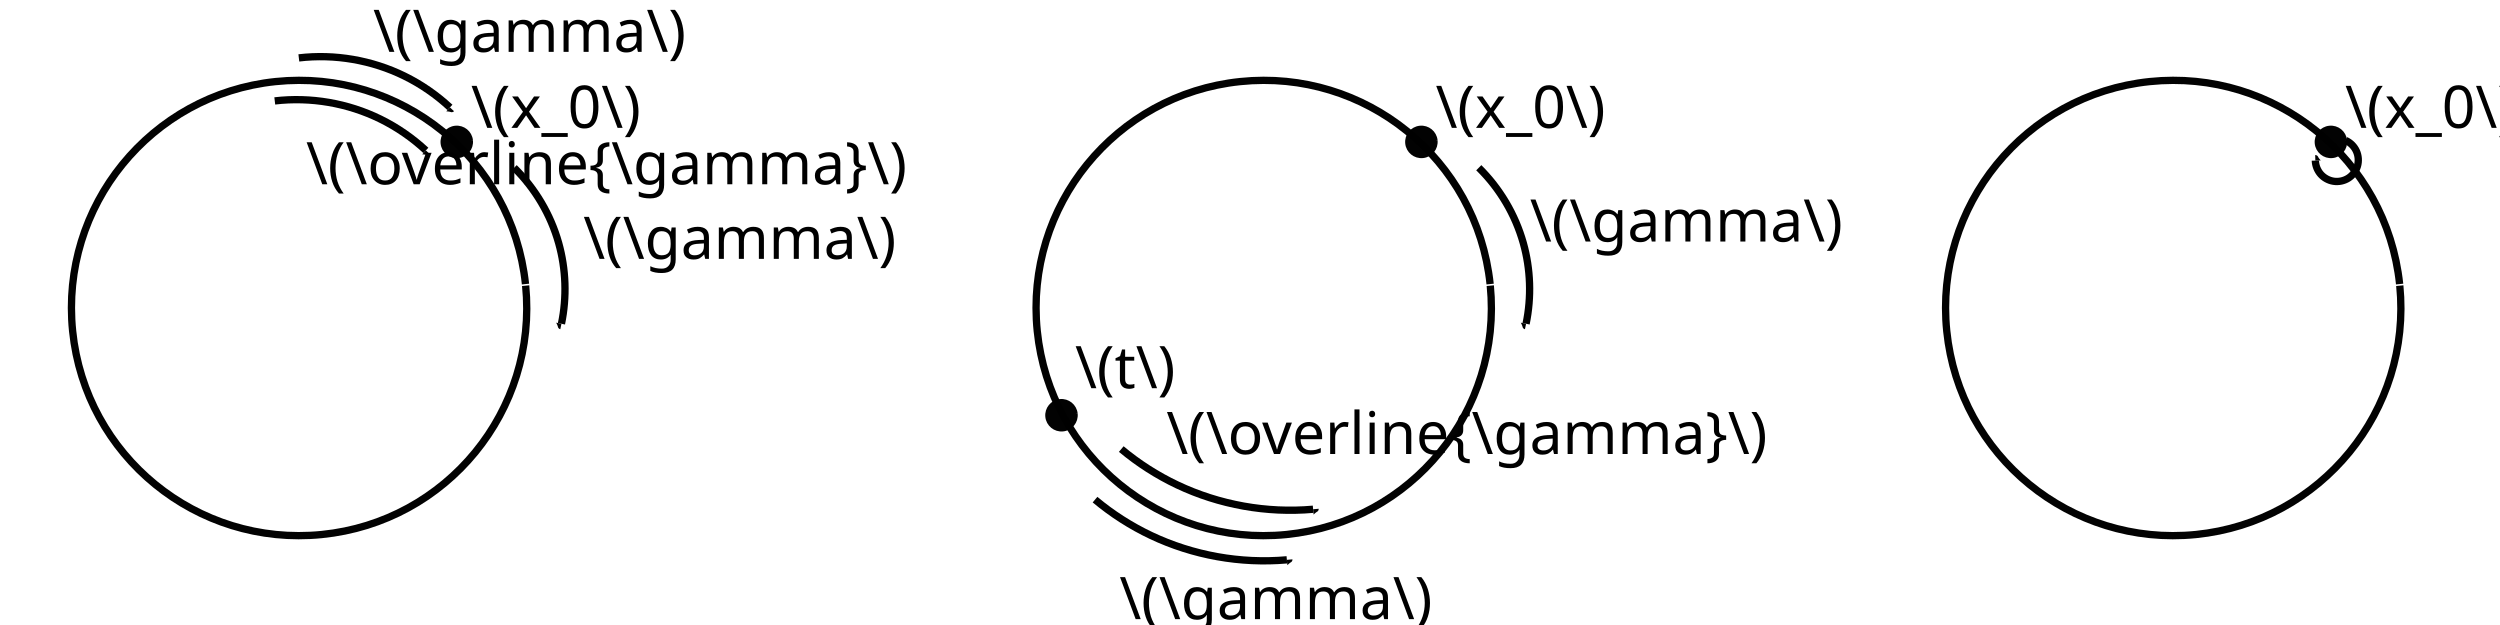
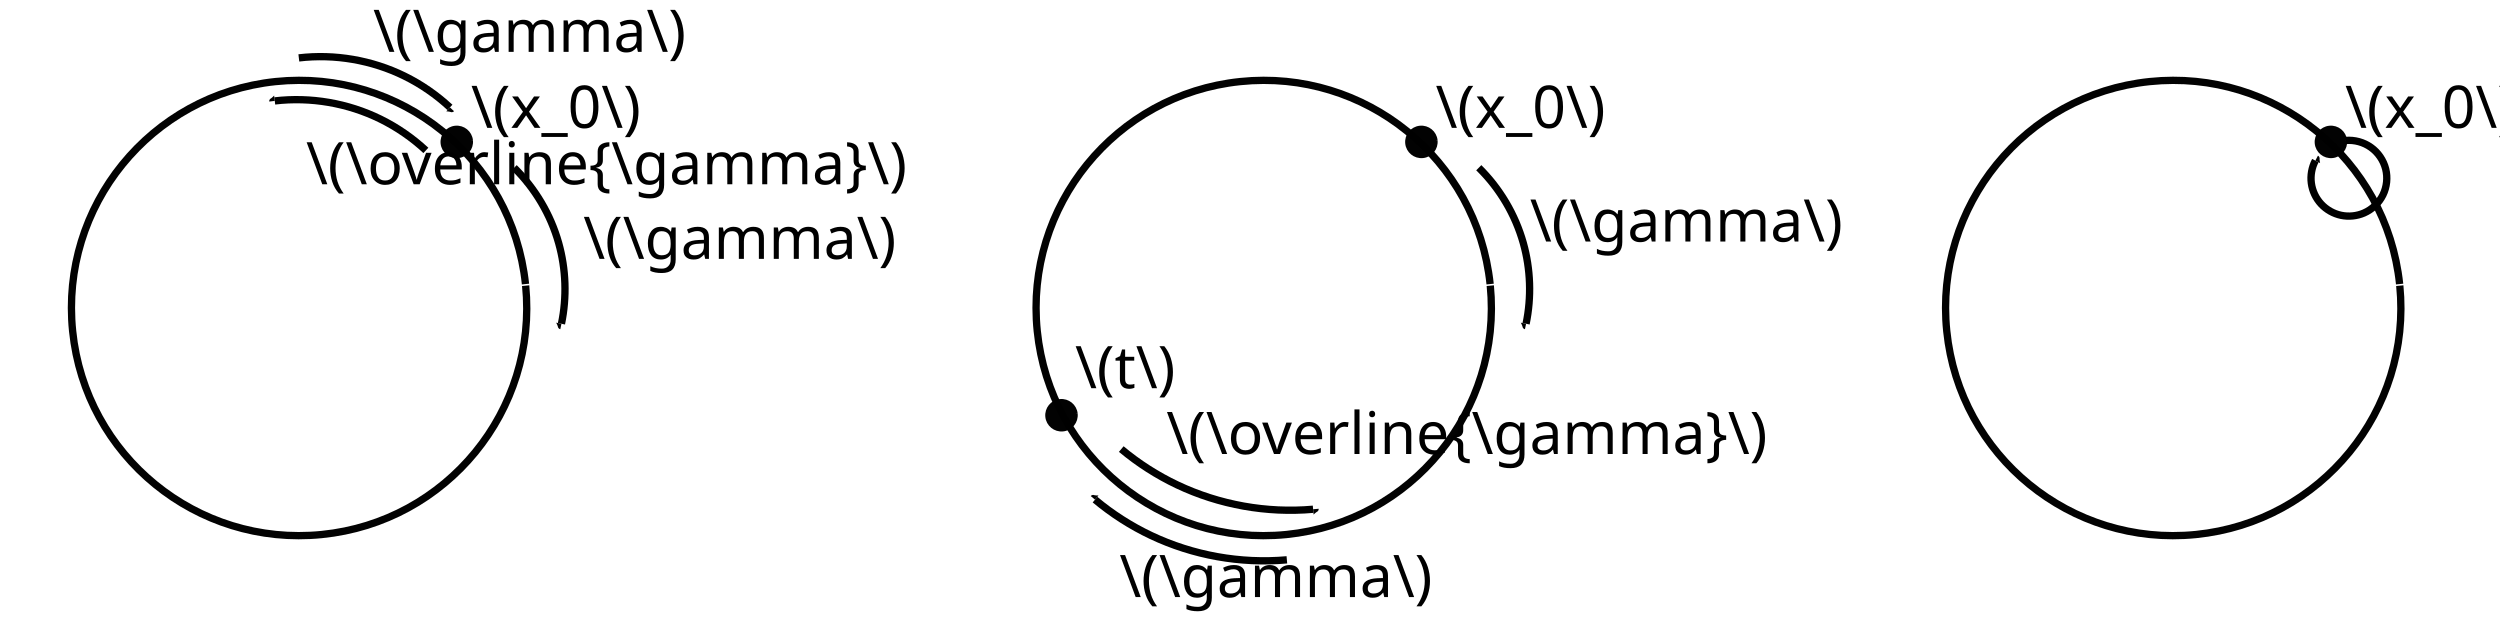
<svg xmlns="http://www.w3.org/2000/svg" width="240mm" height="60mm" viewBox="0 0 240 60" version="1.1" id="svg8">
  <defs id="defs2">
    <marker style="overflow:visible" id="Arrow2Mend" refX="0" refY="0" orient="auto">
      <path transform="scale(-0.6)" d="M 8.719,4.034 -2.207,0.016 8.719,-4.002 c -1.745,2.372 -1.735,5.617 -6e-7,8.035 z" style="fill:context-stroke;fill-rule:evenodd;stroke:context-stroke;stroke-width:0.625;stroke-linejoin:round" id="path2414" />
    </marker>
    <marker style="overflow:visible" id="Arrow1Lstart" refX="0" refY="0" orient="auto">
      <path transform="matrix(0.8,0,0,0.8,10,0)" style="fill:context-stroke;fill-rule:evenodd;stroke:context-stroke;stroke-width:1pt" d="M 0,0 5,-5 -12.5,0 5,5 Z" id="path2387" />
    </marker>
    <marker style="overflow:visible" id="marker934" refX="0" refY="0" orient="auto">
      <path transform="matrix(0.8,0,0,0.8,10,0)" style="fill:context-stroke;fill-rule:evenodd;stroke:context-stroke;stroke-width:1pt" d="M 0,0 5,-5 -12.5,0 5,5 Z" id="path932" />
    </marker>
    <marker style="overflow:visible" id="Arrow1Lend" refX="0" refY="0" orient="auto">
      <path transform="matrix(-0.8,0,0,-0.8,-10,0)" style="fill:context-stroke;fill-rule:evenodd;stroke:context-stroke;stroke-width:1pt" d="M 0,0 5,-5 -12.5,0 5,5 Z" id="path3432" />
    </marker>
    <marker style="overflow:visible" id="Arrow1Lend-6" refX="0" refY="0" orient="auto">
      <path transform="matrix(-0.8,0,0,-0.8,-10,0)" style="fill:context-stroke;fill-rule:evenodd;stroke:context-stroke;stroke-width:1pt" d="M 0,0 5,-5 -12.5,0 5,5 Z" id="path3432-3" />
    </marker>
    <marker style="overflow:visible" id="marker945" refX="0" refY="0" orient="auto">
      <path transform="matrix(-0.8,0,0,-0.8,-10,0)" style="fill:context-stroke;fill-rule:evenodd;stroke:context-stroke;stroke-width:1pt" d="M 0,0 5,-5 -12.5,0 5,5 Z" id="path943" />
    </marker>
    <marker style="overflow:visible" id="marker950" refX="0" refY="0" orient="auto">
      <path transform="matrix(-0.8,0,0,-0.8,-10,0)" style="fill:context-stroke;fill-rule:evenodd;stroke:context-stroke;stroke-width:1pt" d="M 0,0 5,-5 -12.5,0 5,5 Z" id="path948" />
    </marker>
    <marker id="marker-arrow-2.654" orient="auto-start-reverse" refY="0" refX="0" markerHeight="3" markerWidth="2">
      <g transform="scale(0.8573725)" id="g970">
        <path d="M -1.554,2.072 C -1.425,1.295 0,0.13 0.389,0 0,-0.13 -1.425,-1.295 -1.554,-2.072" style="fill:none;stroke:#000000;stroke-width:{0.6};stroke-linecap:round;stroke-linejoin:round;stroke-miterlimit:10;stroke-dasharray:none;stroke-opacity:1�        inkscape:connector-curvature=" id="path968" />
+ 
0" /&gt;
   </g>
    </marker>
    <marker id="marker-arrow-2.654-9" orient="auto-start-reverse" refY="0" refX="0" markerHeight="3" markerWidth="2">
      <g transform="scale(0.8573725)" id="g1010">
        <path d="M -1.554,2.072 C -1.425,1.295 0,0.13 0.389,0 0,-0.13 -1.425,-1.295 -1.554,-2.072" style="fill:none;stroke:#000000;stroke-width:{0.6};stroke-linecap:round;stroke-linejoin:round;stroke-miterlimit:10;stroke-dasharray:none;stroke-opacity:1�        inkscape:connector-curvature=" id="path1008" />
+ 
0" /&gt;
   </g>
    </marker>
    <marker id="marker-arrow-2.654-3" orient="auto-start-reverse" refY="0" refX="0" markerHeight="3" markerWidth="2">
      <g transform="scale(0.8573725)" id="g1050">
        <path d="M -1.554,2.072 C -1.425,1.295 0,0.13 0.389,0 0,-0.13 -1.425,-1.295 -1.554,-2.072" style="fill:none;stroke:#000000;stroke-width:{0.6};stroke-linecap:round;stroke-linejoin:round;stroke-miterlimit:10;stroke-dasharray:none;stroke-opacity:1�        inkscape:connector-curvature=" id="path1048" />
+ 
0" /&gt;
   </g>
    </marker>
    <marker id="marker-arrow-2.654-8" orient="auto-start-reverse" refY="0" refX="0" markerHeight="3" markerWidth="2">
      <g transform="scale(0.8573725)" id="g1090">
        <path d="M -1.554,2.072 C -1.425,1.295 0,0.13 0.389,0 0,-0.13 -1.425,-1.295 -1.554,-2.072" style="fill:none;stroke:#000000;stroke-width:{0.6};stroke-linecap:round;stroke-linejoin:round;stroke-miterlimit:10;stroke-dasharray:none;stroke-opacity:1�        inkscape:connector-curvature=" id="path1088" />
+ 
0" /&gt;
   </g>
    </marker>
    <marker id="marker-arrow-2.654-0" orient="auto-start-reverse" refY="0" refX="0" markerHeight="3" markerWidth="2">
      <g transform="scale(0.8573725)" id="g1130">
        <path d="M -1.554,2.072 C -1.425,1.295 0,0.13 0.389,0 0,-0.13 -1.425,-1.295 -1.554,-2.072" style="fill:none;stroke:#000000;stroke-width:{0.6};stroke-linecap:round;stroke-linejoin:round;stroke-miterlimit:10;stroke-dasharray:none;stroke-opacity:1�        inkscape:connector-curvature=" id="path1128" />
+ 
0" /&gt;
   </g>
    </marker>
    <marker id="marker-arrow-2.654-2" orient="auto-start-reverse" refY="0" refX="0" markerHeight="3" markerWidth="2">
      <g transform="scale(0.8573725)" id="g1194">
        <path d="M -1.554,2.072 C -1.425,1.295 0,0.13 0.389,0 0,-0.13 -1.425,-1.295 -1.554,-2.072" style="fill:none;stroke:#000000;stroke-width:{0.6};stroke-linecap:round;stroke-linejoin:round;stroke-miterlimit:10;stroke-dasharray:none;stroke-opacity:1�        inkscape:connector-curvature=" id="path1192" />
+ 
0" /&gt;
   </g>
    </marker>
    <marker id="marker-arrow-2.654-4" orient="auto-start-reverse" refY="0" refX="0" markerHeight="3" markerWidth="2">
      <g transform="scale(0.8573725)" id="g1258">
        <path d="M -1.554,2.072 C -1.425,1.295 0,0.13 0.389,0 0,-0.13 -1.425,-1.295 -1.554,-2.072" style="fill:none;stroke:#000000;stroke-width:{0.6};stroke-linecap:round;stroke-linejoin:round;stroke-miterlimit:10;stroke-dasharray:none;stroke-opacity:1�        inkscape:connector-curvature=" id="path1256" />
+ 
0" /&gt;
   </g>
    </marker>
    <marker id="marker-arrow-2.654-83" orient="auto-start-reverse" refY="0" refX="0" markerHeight="3" markerWidth="2">
      <g transform="scale(0.8573725)" id="g1298">
        <path d="M -1.554,2.072 C -1.425,1.295 0,0.13 0.389,0 0,-0.13 -1.425,-1.295 -1.554,-2.072" style="fill:none;stroke:#000000;stroke-width:{0.6};stroke-linecap:round;stroke-linejoin:round;stroke-miterlimit:10;stroke-dasharray:none;stroke-opacity:1�        inkscape:connector-curvature=" id="path1296" />
+ 
0" /&gt;
   </g>
    </marker>
  </defs>
  <g id="layer1" transform="translate(0,-177)">
    <path style="font-variation-settings:normal;opacity:0.99;fill:#000000;fill-opacity:1;fill-rule:evenodd;stroke:#000000;stroke-width:0.265;stroke-linecap:butt;stroke-linejoin:round;stroke-miterlimit:4;stroke-dasharray:none;stroke-dashoffset:0;stroke-opacity:1;stop-color:#000000;stop-opacity:1" id="path845" d="m 45.271,190.482 a 1.428,1.428 0 0 1 -1.278,1.561 1.428,1.428 0 0 1 -1.563,-1.276 1.428,1.428 0 0 1 1.273,-1.565 1.428,1.428 0 0 1 1.568,1.27" />
    <path style="fill:none;stroke:black;stroke-width:0.702;stroke-linecap:butt;stroke-linejoin:miter;stroke-opacity:1;marker-end:url(#marker-arrow-2.654);stroke-dasharray:none;fill-opacity:1;marker-start:none" d="m 49.358,193.102 c 2.019,1.986 3.508,4.506 4.274,7.232 0.705,2.512 0.798,5.193 0.267,7.748" id="path3425" />
    <text xml:space="preserve" style="font-size:5.644px;line-height:1.25;font-family:sans-serif;letter-spacing:0px;word-spacing:0px;stroke-width:0.265" x="55.994" y="201.853" id="text3853">
      <tspan id="tspan3851" style="stroke-width:0.265" x="55.994" y="201.853">\(\gamma\)</tspan>
    </text>
    <text xml:space="preserve" style="font-size:5.644px;line-height:1.25;font-family:sans-serif;letter-spacing:0px;word-spacing:0px;stroke-width:0.265" x="35.812" y="181.976" id="text3853-6">
      <tspan id="tspan3851-2" style="stroke-width:0.265" x="35.812" y="181.976">\(\gamma\)</tspan>
    </text>
    <text xml:space="preserve" style="font-size:5.644px;line-height:1.25;font-family:sans-serif;letter-spacing:0px;word-spacing:0px;stroke-width:0.265" x="29.375" y="194.69" id="text4433">
      <tspan style="stroke-width:0.265" x="29.375" y="194.69" id="tspan5369">\(\overline{\gamma}\)</tspan>
    </text>
    <text xml:space="preserve" style="font-size:5.644px;line-height:1.25;font-family:sans-serif;letter-spacing:0px;word-spacing:0px;stroke-width:0.265" x="45.209" y="189.272" id="text7892">
      <tspan id="tspan7890" style="stroke-width:0.265" x="45.209" y="189.272">\(x_0\)</tspan>
    </text>
    <path style="font-variation-settings:normal;opacity:0.99;vector-effect:none;fill:none;fill-opacity:1;fill-rule:evenodd;stroke:black;stroke-width:0.702;stroke-linecap:butt;stroke-linejoin:round;stroke-miterlimit:4;stroke-dasharray:none;stroke-dashoffset:0;stroke-opacity:1;-inkscape-stroke:none;stop-color:#000000;stop-opacity:1;marker-start:none;marker-end:none" id="path1103" d="M 50.462,204.423 A 21.854,21.854 0 0 1 30.897,228.313 21.854,21.854 0 0 1 6.973,208.79 21.854,21.854 0 0 1 26.454,184.831 21.854,21.854 0 0 1 50.447,204.271" />
    <path style="font-variation-settings:normal;opacity:0.99;fill:#000000;fill-opacity:1;fill-rule:evenodd;stroke:#000000;stroke-width:0.265;stroke-linecap:butt;stroke-linejoin:round;stroke-miterlimit:4;stroke-dasharray:none;stroke-dashoffset:0;stroke-opacity:1;stop-color:#000000;stop-opacity:1" id="path1440" d="m 137.875,190.482 a 1.428,1.428 0 0 1 -1.278,1.561 1.428,1.428 0 0 1 -1.563,-1.276 1.428,1.428 0 0 1 1.273,-1.565 1.428,1.428 0 0 1 1.568,1.27" />
    <path style="font-variation-settings:normal;opacity:0.99;fill:#000000;fill-opacity:1;fill-rule:evenodd;stroke:#000000;stroke-width:0.265;stroke-linecap:butt;stroke-linejoin:round;stroke-miterlimit:4;stroke-dasharray:none;stroke-dashoffset:0;stroke-opacity:1;stop-color:#000000;stop-opacity:1" id="path1442" d="m 103.324,216.723 a 1.428,1.428 0 0 1 -1.278,1.561 1.428,1.428 0 0 1 -1.563,-1.276 1.428,1.428 0 0 1 1.273,-1.565 1.428,1.428 0 0 1 1.568,1.27" />
    <path style="fill:none;stroke:black;stroke-width:0.702;stroke-linecap:butt;stroke-linejoin:miter;stroke-opacity:1;marker-end:url(#marker-arrow-2.654);stroke-dasharray:none;fill-opacity:1;marker-start:none" d="m 141.963,193.102 c 2.019,1.986 3.508,4.506 4.274,7.232 0.705,2.512 0.798,5.193 0.267,7.748" id="path1444" />
    <text xml:space="preserve" style="font-size:5.644px;line-height:1.25;font-family:sans-serif;letter-spacing:0px;word-spacing:0px;stroke-width:0.265" x="146.862" y="200.19" id="text1452">
      <tspan id="tspan1450" style="stroke-width:0.265" x="146.862" y="200.19">\(\gamma\)</tspan>
    </text>
-     <text xml:space="preserve" style="font-size:5.644px;line-height:1.25;font-family:sans-serif;letter-spacing:0px;word-spacing:0px;stroke-width:0.265" x="107.46" y="236.44" id="text1452-2">
-       <tspan id="tspan1450-4" style="stroke-width:0.265" x="107.46" y="236.44">\(\gamma\)</tspan>
+     <text xml:space="preserve" style="font-size:5.644px;line-height:1.25;font-family:sans-serif;letter-spacing:0px;word-spacing:0px;stroke-width:0.265" x="107.46" y="234.324" id="text1452-2">
+       <tspan id="tspan1450-4" style="stroke-width:0.265" x="107.46" y="234.324">\(\gamma\)</tspan>
    </text>
    <path style="fill:none;stroke:black;stroke-width:0.702;stroke-linecap:butt;stroke-linejoin:miter;stroke-opacity:1;marker-end:url(#marker-arrow-2.654);stroke-dasharray:none;fill-opacity:1;marker-start:none" d="m 107.641,220.11 c 1.637,1.368 3.448,2.527 5.375,3.441 4.038,1.914 8.591,2.73 13.043,2.337" id="path1454-0" />
    <text xml:space="preserve" style="font-size:5.644px;line-height:1.25;font-family:sans-serif;letter-spacing:0px;word-spacing:0px;stroke-width:0.265" x="111.97" y="220.585" id="text1462">
      <tspan style="stroke-width:0.265" x="111.97" y="220.585" id="tspan1460">\(\overline{\gamma}\)</tspan>
    </text>
    <text xml:space="preserve" style="font-size:5.644px;line-height:1.25;font-family:sans-serif;letter-spacing:0px;word-spacing:0px;stroke-width:0.265" x="103.204" y="214.262" id="text1466">
      <tspan id="tspan1464" style="stroke-width:0.265" x="103.204" y="214.262">\(t\)</tspan>
    </text>
    <text xml:space="preserve" style="font-size:5.644px;line-height:1.25;font-family:sans-serif;letter-spacing:0px;word-spacing:0px;stroke-width:0.265" x="137.813" y="189.272" id="text1470">
      <tspan id="tspan1468" style="stroke-width:0.265" x="137.813" y="189.272">\(x_0\)</tspan>
    </text>
    <path style="font-variation-settings:normal;opacity:0.99;vector-effect:none;fill:none;fill-opacity:1;fill-rule:evenodd;stroke:black;stroke-width:0.702;stroke-linecap:butt;stroke-linejoin:round;stroke-miterlimit:4;stroke-dasharray:none;stroke-dashoffset:0;stroke-opacity:1;-inkscape-stroke:none;stop-color:#000000;stop-opacity:1;marker-start:none;marker-end:none" id="path1472" d="m 143.067,204.423 a 21.854,21.854 0 0 1 -19.566,23.89 21.854,21.854 0 0 1 -23.924,-19.524 21.854,21.854 0 0 1 19.482,-23.958 21.854,21.854 0 0 1 23.993,19.44" />
    <path style="font-variation-settings:normal;opacity:0.99;fill:#000000;fill-opacity:1;fill-rule:evenodd;stroke:#000000;stroke-width:0.265;stroke-linecap:butt;stroke-linejoin:round;stroke-miterlimit:4;stroke-dasharray:none;stroke-dashoffset:0;stroke-opacity:1;stop-color:#000000;stop-opacity:1" id="path1508" d="m 225.188,190.482 a 1.428,1.428 0 0 1 -1.278,1.561 1.428,1.428 0 0 1 -1.563,-1.276 1.428,1.428 0 0 1 1.273,-1.565 1.428,1.428 0 0 1 1.568,1.27" />
    <text xml:space="preserve" style="font-size:5.644px;line-height:1.25;font-family:sans-serif;letter-spacing:0px;word-spacing:0px;stroke-width:0.265" x="225.126" y="189.272" id="text1538">
      <tspan id="tspan1536" style="stroke-width:0.265" x="225.126" y="189.272">\(x_0\)</tspan>
    </text>
    <path style="font-variation-settings:normal;opacity:0.99;vector-effect:none;fill:none;fill-opacity:1;fill-rule:evenodd;stroke:black;stroke-width:0.702;stroke-linecap:butt;stroke-linejoin:round;stroke-miterlimit:4;stroke-dasharray:none;stroke-dashoffset:0;stroke-opacity:1;-inkscape-stroke:none;stop-color:#000000;stop-opacity:1;marker-start:none;marker-end:none" id="path1540" d="m 230.379,204.423 a 21.854,21.854 0 0 1 -19.566,23.89 21.854,21.854 0 0 1 -23.924,-19.524 21.854,21.854 0 0 1 19.482,-23.958 21.854,21.854 0 0 1 23.993,19.44" />
    <path style="fill:none;stroke:black;stroke-width:0.702;stroke-linecap:butt;stroke-linejoin:miter;stroke-opacity:1;marker-end:url(#marker-arrow-2.654);stroke-dasharray:none;fill-opacity:1;marker-start:none" d="m 28.689,182.559 c 3.45,-0.404 7.012,0.208 10.13,1.739 1.595,0.783 3.074,1.802 4.375,3.013" id="path2012" />
-     <path style="fill:none;stroke:black;stroke-width:0.702;stroke-linecap:butt;stroke-linejoin:miter;stroke-opacity:1;marker-start:none;stroke-dasharray:none;fill-opacity:1;marker-end:url(#marker-arrow-2.654)" d="m 26.378,186.688 c 3.45,-0.404 7.012,0.208 10.13,1.739 1.595,0.783 3.074,1.802 4.375,3.013" id="path2012-5" />
-     <path style="fill:none;stroke:black;stroke-width:0.702;stroke-linecap:butt;stroke-linejoin:miter;stroke-opacity:1;marker-start:none;stroke-dasharray:none;fill-opacity:1;marker-end:url(#marker-arrow-2.654)" d="m 105.122,224.965 c 1.637,1.368 3.448,2.527 5.375,3.441 4.038,1.914 8.591,2.73 13.043,2.337" id="path3186" />
-     <path style="fill:none;stroke:black;stroke-width:0.702;stroke-linecap:butt;stroke-linejoin:miter;stroke-opacity:1;marker-end:url(#marker-arrow-2.654);stroke-dasharray:none;fill-opacity:1;marker-start:none" d="m 225.188,190.483 c 0.449,0.204 0.82,0.574 1.024,1.023 0.204,0.449 0.241,0.971 0.1,1.444 -0.141,0.472 -0.457,0.89 -0.873,1.154 -0.416,0.264 -0.929,0.371 -1.417,0.296 -0.473,-0.073 -0.917,-0.316 -1.234,-0.674 -0.316,-0.359 -0.502,-0.83 -0.515,-1.308" id="path4180" />
+     <path style="fill:none;stroke:black;stroke-width:0.702;stroke-linecap:butt;stroke-linejoin:miter;stroke-opacity:1;marker-start:url(#marker-arrow-2.654);stroke-dasharray:none;fill-opacity:1" d="m 26.378,186.688 c 3.45,-0.404 7.012,0.208 10.13,1.739 1.595,0.783 3.074,1.802 4.375,3.013" id="path2012-5" />
+     <path style="fill:none;stroke:black;stroke-width:0.702;stroke-linecap:butt;stroke-linejoin:miter;stroke-opacity:1;marker-start:url(#marker-arrow-2.654);stroke-dasharray:none;fill-opacity:1;marker-end:" d="m 105.122,224.965 c 1.637,1.368 3.448,2.527 5.375,3.441 4.038,1.914 8.591,2.73 13.043,2.337" id="path3186" />
+     <path style="fill:none;fill-opacity:1;stroke:#000000;stroke-width:0.702;stroke-linecap:butt;stroke-linejoin:miter;stroke-dasharray:none;stroke-opacity:1;marker-start:none;marker-end:url(#marker-arrow-2.654)" d="m 225.188,190.483 c 0.851,-0.072 1.725,0.167 2.421,0.664 0.695,0.496 1.206,1.245 1.415,2.073 0.209,0.828 0.113,1.73 -0.264,2.496 -0.377,0.766 -1.034,1.392 -1.817,1.732 -0.685,0.297 -1.463,0.376 -2.194,0.223 -0.731,-0.153 -1.412,-0.538 -1.92,-1.086 -0.508,-0.547 -0.842,-1.255 -0.94,-1.995 -0.099,-0.74 0.038,-1.51 0.385,-2.172" id="path4180" />
  </g>
</svg>
